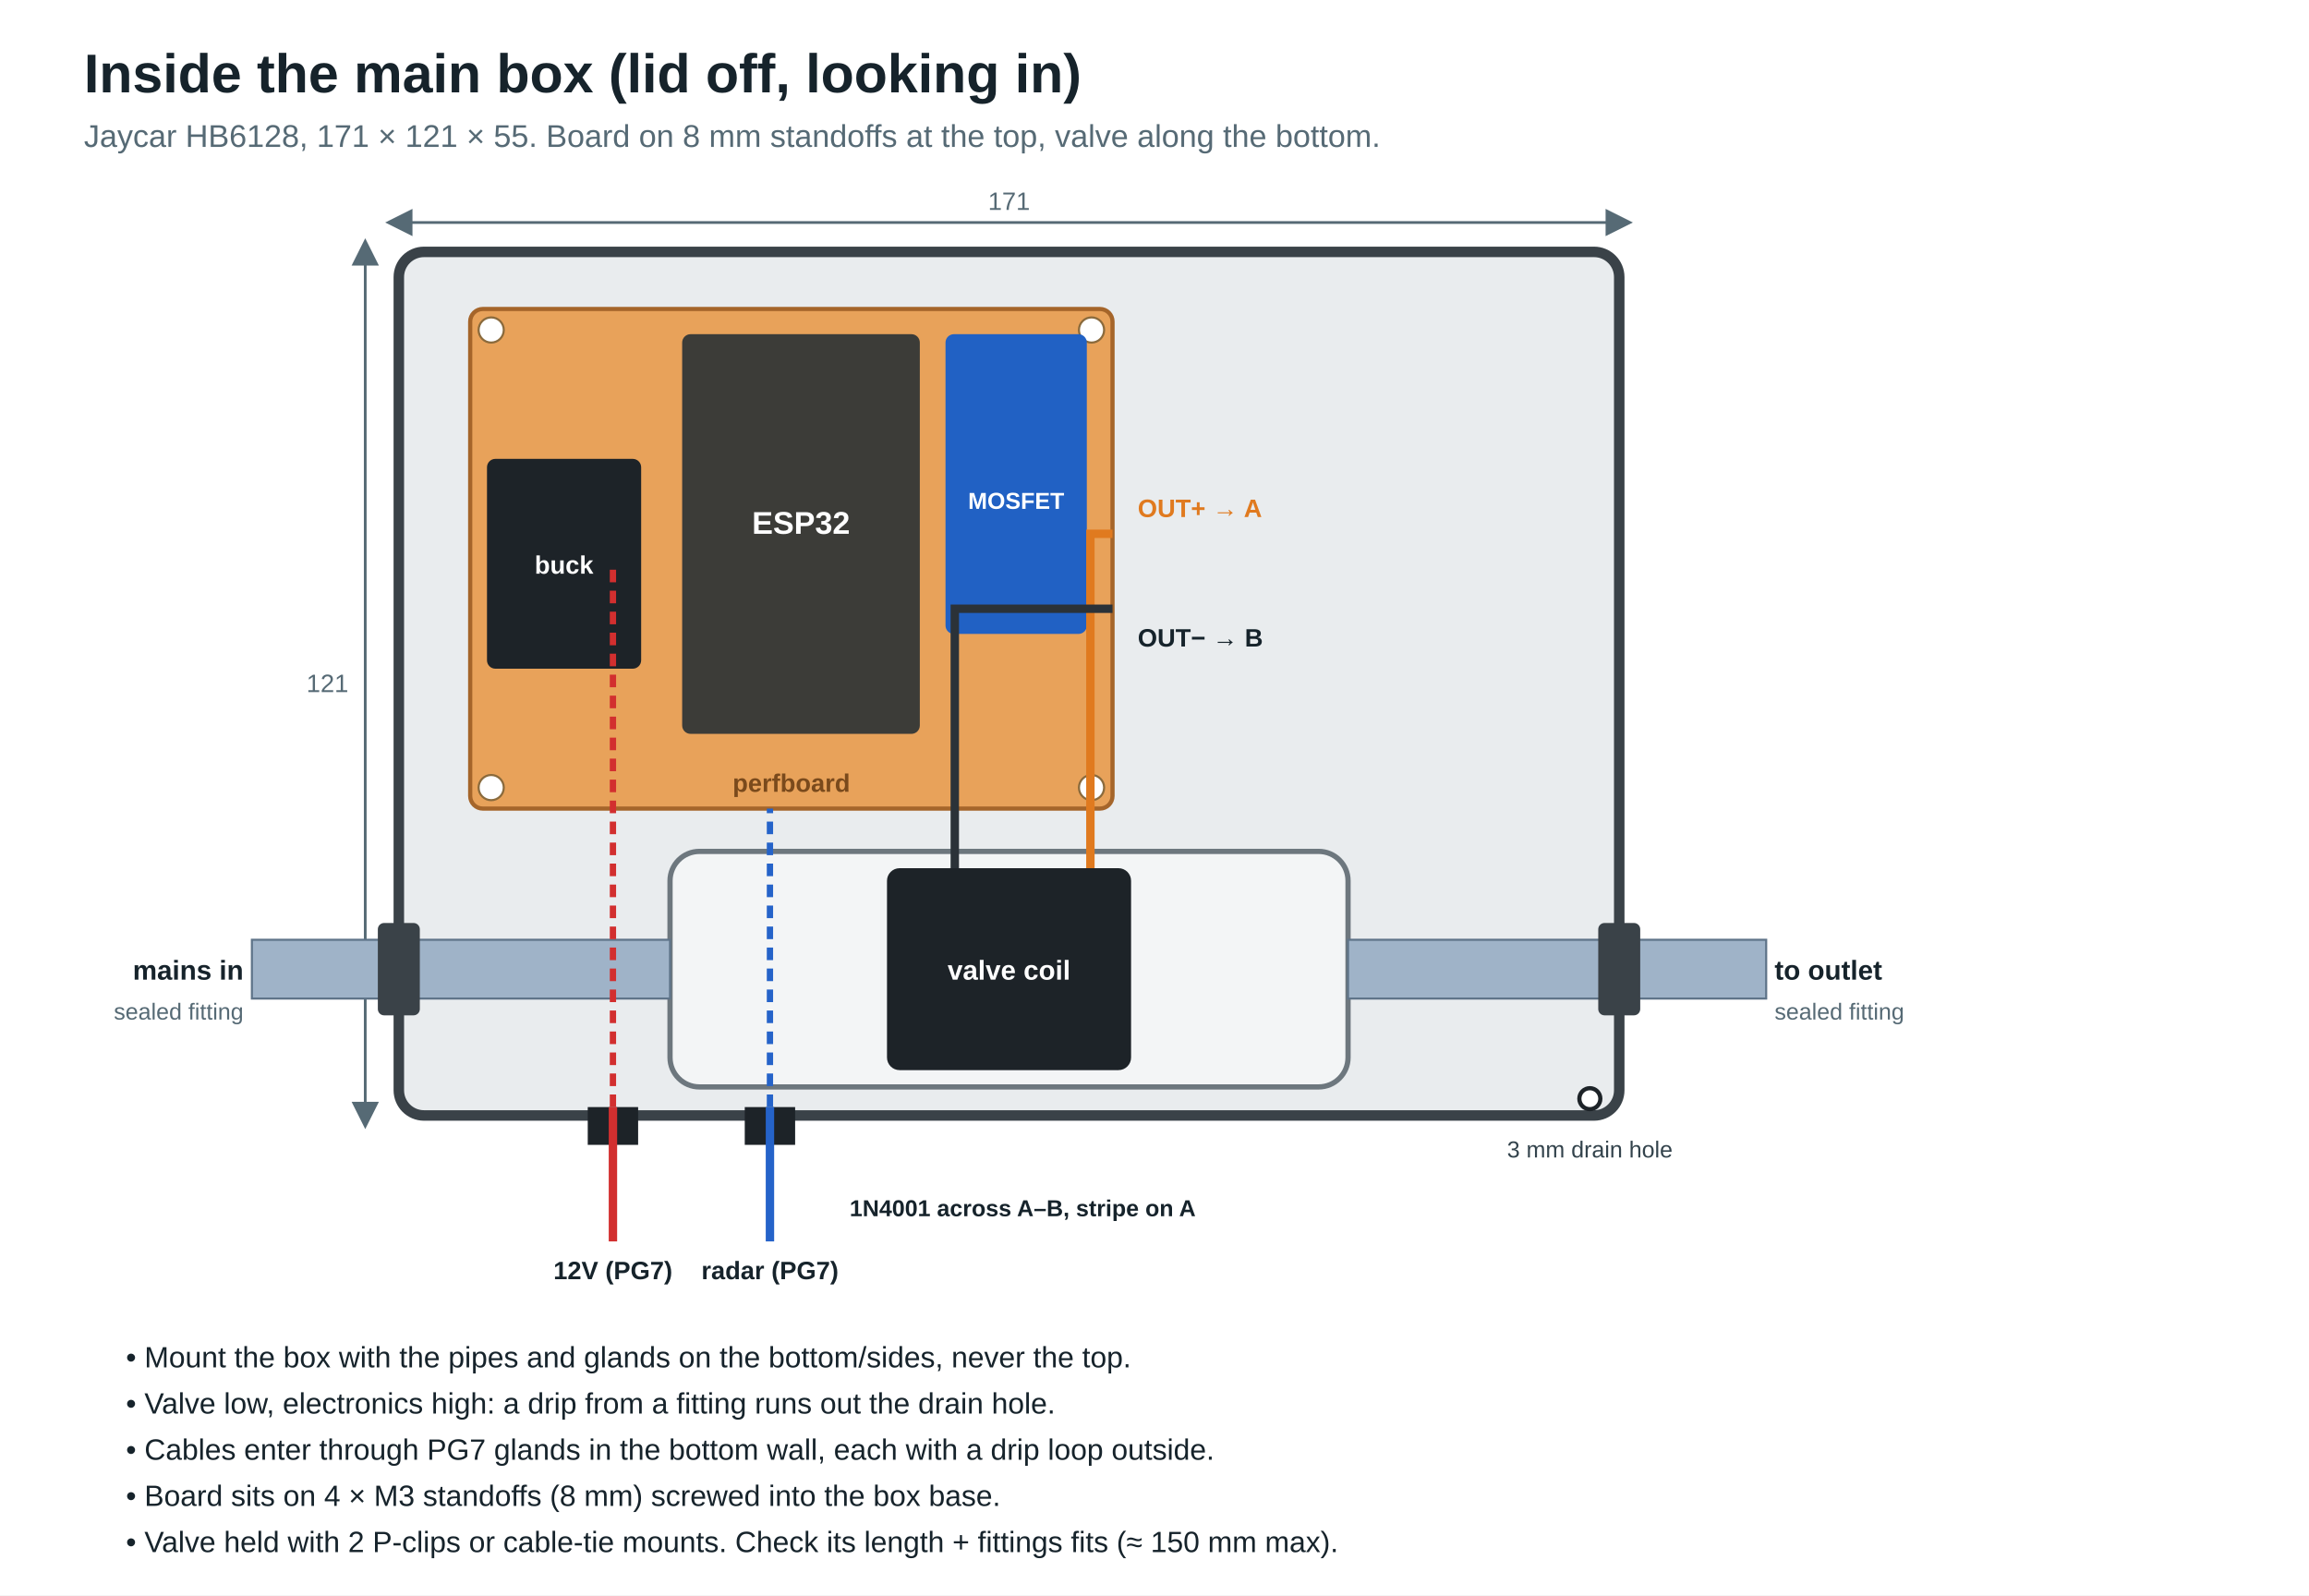
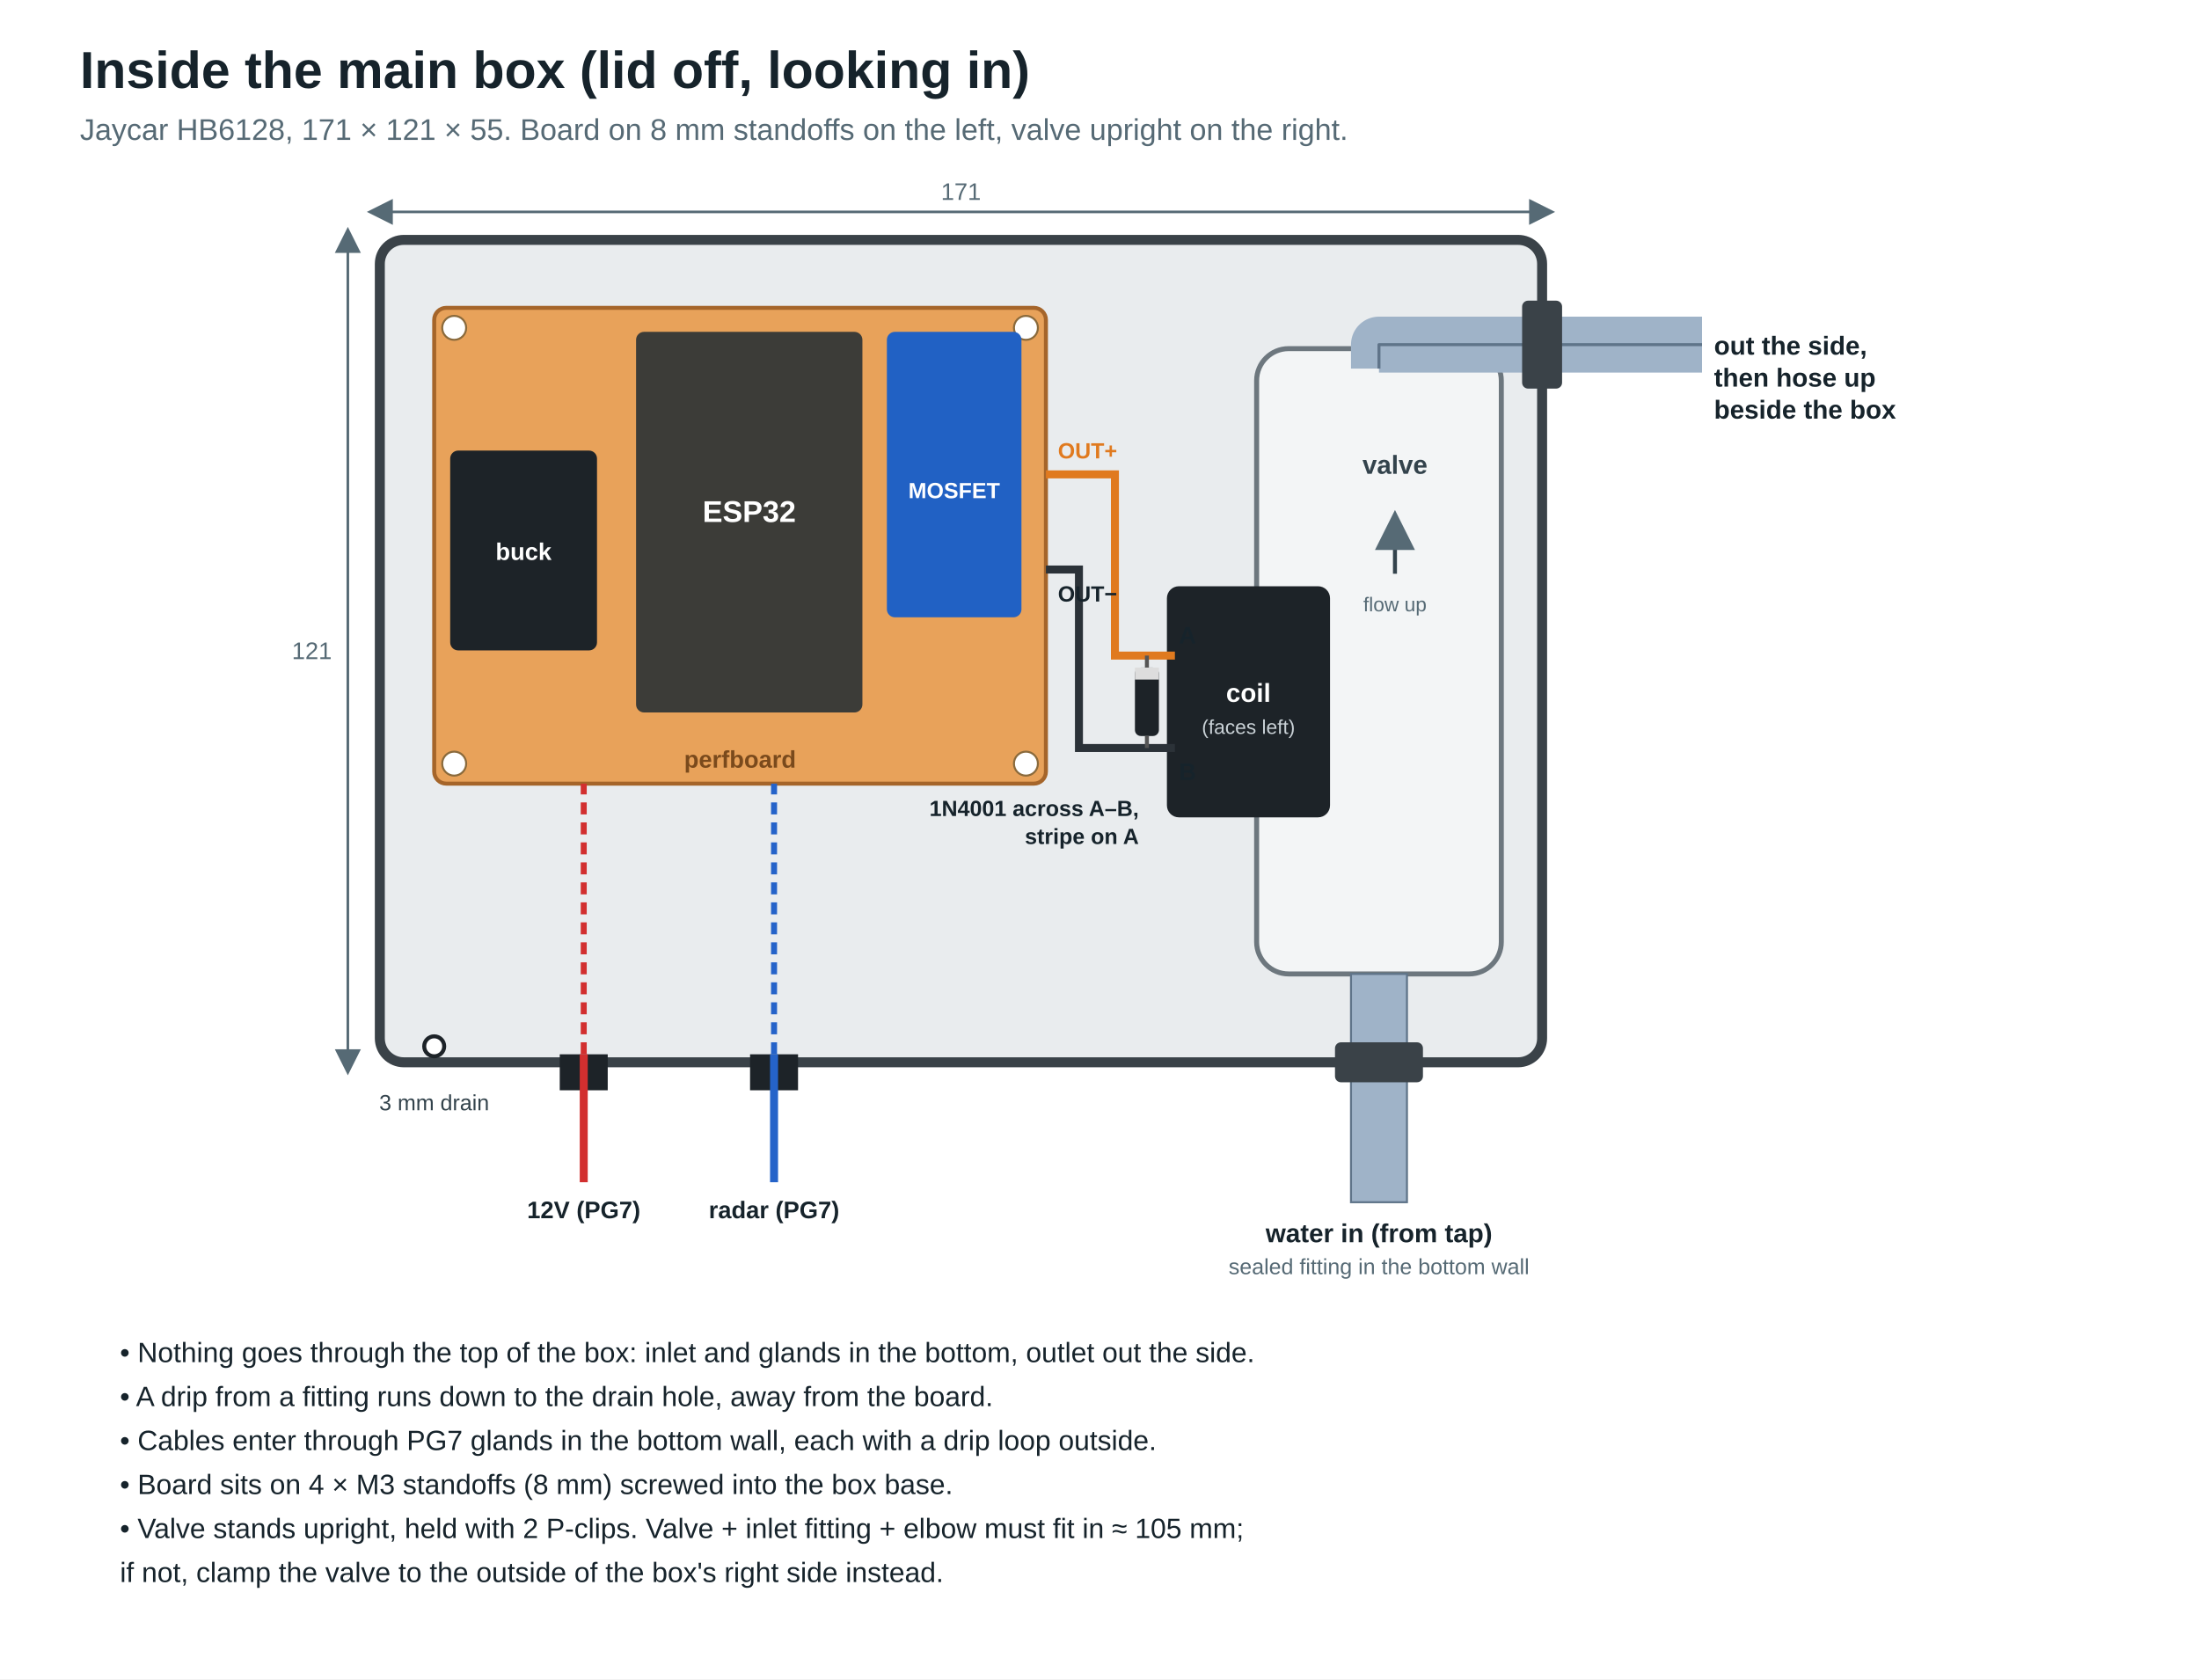
- <svg xmlns="http://www.w3.org/2000/svg" viewBox="0 0 1100 760" width="1100" height="760" font-family="Arial, Helvetica, sans-serif">
-   <rect width="1100" height="760" fill="#fff" />
+ <svg xmlns="http://www.w3.org/2000/svg" viewBox="0 0 1100 840" width="1100" height="840" font-family="Arial, Helvetica, sans-serif">
+   <rect width="1100" height="840" fill="#fff" />
  <defs>
    <marker id="ar" markerWidth="10" markerHeight="10" refX="5" refY="5" orient="auto-start-reverse">
      <path d="M0,0 L10,5 L0,10 z" fill="#566a75" />
    </marker>
  </defs>
  <text x="40.0" y="44.0" font-size="26" text-anchor="start" fill="#16232b" font-weight="bold">Inside the main box (lid off, looking in)</text>
-   <text x="40.0" y="70.0" font-size="15" text-anchor="start" fill="#566a75">Jaycar HB6128, 171 × 121 × 55. Board on 8 mm standoffs at the top, valve along the bottom.</text>
+   <text x="40.0" y="70.0" font-size="15" text-anchor="start" fill="#566a75">Jaycar HB6128, 171 × 121 × 55. Board on 8 mm standoffs on the left, valve upright on the right.</text>
  <rect x="190" y="120" width="581.4" height="411.4" rx="12" fill="#e9ecee" stroke="#3a4248" stroke-width="5" />
  <line x1="190" y1="106" x2="771.4" y2="106" stroke="#566a75" stroke-width="1.3" marker-start="url(#ar)" marker-end="url(#ar)" />
  <text x="480.7" y="100.0" font-size="12" text-anchor="middle" fill="#566a75">171</text>
  <line x1="174" y1="120" x2="174" y2="531.4" stroke="#566a75" stroke-width="1.3" marker-start="url(#ar)" marker-end="url(#ar)" />
  <text x="166.0" y="329.7" font-size="12" text-anchor="end" fill="#566a75">121</text>
-   <rect x="224.0" y="147.2" width="306.0" height="238.0" rx="6" fill="#e8a25a" stroke="#a5652a" stroke-width="2" />
-   <circle cx="234.0" cy="157.2" r="6" fill="#fff" stroke="#8a6a3c" />
-   <circle cx="520.0" cy="157.2" r="6" fill="#fff" stroke="#8a6a3c" />
-   <circle cx="234.0" cy="375.2" r="6" fill="#fff" stroke="#8a6a3c" />
-   <circle cx="520.0" cy="375.2" r="6" fill="#fff" stroke="#8a6a3c" />
-   <rect x="324.98" y="159.2" width="113.22" height="190.4" rx="4" fill="#1d2a33" opacity="0.85" />
-   <text x="381.6" y="254.3" font-size="15" text-anchor="middle" fill="#fff" font-weight="bold">ESP32</text>
-   <rect x="232.0" y="218.6" width="73.44" height="99.96" rx="4" fill="#1d2328" />
-   <text x="268.7" y="273.3" font-size="12" text-anchor="middle" fill="#fff" font-weight="bold">buck</text>
-   <rect x="450.44" y="159.2" width="67.32" height="142.8" rx="4" fill="#2161c4" />
-   <text x="484.1" y="242.4" font-size="11" text-anchor="middle" fill="#fff" font-weight="bold">MOSFET</text>
-   <text x="377.0" y="377.2" font-size="12" text-anchor="middle" fill="#7a4a1c" font-weight="bold">perfboard</text>
-   <rect x="319.2" y="405.6" width="323.0" height="112.2" rx="14" fill="#f3f5f6" stroke="#6d777e" stroke-width="2.5" />
-   <rect x="422.56" y="413.6" width="116.28" height="96.2" rx="6" fill="#1d2328" />
-   <text x="480.7" y="466.7" font-size="13" text-anchor="middle" fill="#fff" font-weight="bold">valve coil</text>
-   <rect x="120" y="447.7" width="199.2" height="28" fill="#9fb3c8" stroke="#5f7489" />
-   <text x="116.0" y="466.7" font-size="13" text-anchor="end" fill="#16232b" font-weight="bold">mains in</text>
-   <rect x="642.2" y="447.7" width="199.2" height="28" fill="#9fb3c8" stroke="#5f7489" />
-   <text x="845.4" y="466.7" font-size="13" text-anchor="start" fill="#16232b" font-weight="bold">to outlet</text>
-   <rect x="180" y="439.7" width="20" height="44" rx="3" fill="#3a4248" />
-   <rect x="761.4" y="439.7" width="20" height="44" rx="3" fill="#3a4248" />
-   <text x="116.0" y="485.7" font-size="11" text-anchor="end" fill="#566a75">sealed fitting</text>
-   <text x="845.4" y="485.7" font-size="11" text-anchor="start" fill="#566a75">sealed fitting</text>
-   <path d="M530.0,254.3 L519.46,254.3 L519.46,413.6" fill="none" stroke="#e07a1f" stroke-width="4" />
-   <path d="M530.0,290.0 L454.86,290.0 L454.86,413.6" fill="none" stroke="#2b3238" stroke-width="4" />
-   <text x="542.0" y="246.3" font-size="12" text-anchor="start" fill="#e07a1f" font-weight="bold">OUT+ → A</text>
-   <text x="542.0" y="308.0" font-size="12" text-anchor="start" fill="#16232b" font-weight="bold">OUT− → B</text>
-   <text x="487.2" y="579.4" font-size="11" text-anchor="middle" fill="#16232b" font-weight="bold">1N4001 across A–B, stripe on A</text>
+   <rect x="217.2" y="154.0" width="306.0" height="238.0" rx="6" fill="#e8a25a" stroke="#a5652a" stroke-width="2" />
+   <circle cx="227.2" cy="164.0" r="6" fill="#fff" stroke="#8a6a3c" />
+   <circle cx="513.2" cy="164.0" r="6" fill="#fff" stroke="#8a6a3c" />
+   <circle cx="227.2" cy="382.0" r="6" fill="#fff" stroke="#8a6a3c" />
+   <circle cx="513.2" cy="382.0" r="6" fill="#fff" stroke="#8a6a3c" />
+   <rect x="318.18" y="166.0" width="113.22" height="190.4" rx="4" fill="#1d2a33" opacity="0.85" />
+   <text x="374.8" y="261.1" font-size="15" text-anchor="middle" fill="#fff" font-weight="bold">ESP32</text>
+   <rect x="225.2" y="225.4" width="73.44" height="99.96" rx="4" fill="#1d2328" />
+   <text x="261.9" y="280.1" font-size="12" text-anchor="middle" fill="#fff" font-weight="bold">buck</text>
+   <rect x="443.64" y="166.0" width="67.32" height="142.8" rx="4" fill="#2161c4" />
+   <text x="477.3" y="249.2" font-size="11" text-anchor="middle" fill="#fff" font-weight="bold">MOSFET</text>
+   <text x="370.2" y="384.0" font-size="12" text-anchor="middle" fill="#7a4a1c" font-weight="bold">perfboard</text>
+   <rect x="628.6" y="174.4" width="122.4" height="312.8" rx="16" fill="#f3f5f6" stroke="#6d777e" stroke-width="2.5" />
+   <rect x="583.72" y="293.264" width="81.6" height="115.6" rx="6" fill="#1d2328" />
+   <text x="624.5" y="351.1" font-size="13" text-anchor="middle" fill="#fff" font-weight="bold">coil</text>
+   <text x="624.5" y="367.1" font-size="10" text-anchor="middle" fill="#c9d1d6">(faces left)</text>
+   <text x="697.8" y="237.0" font-size="13" text-anchor="middle" fill="#33434c" font-weight="bold">valve</text>
+   <path d="M697.8,287.008 l0,-21.896" stroke="#33434c" stroke-width="2" marker-end="url(#ar)" />
+   <text x="697.8" y="305.8" font-size="10" text-anchor="middle" fill="#566a75">flow up</text>
+   <rect x="675.8" y="487.2" width="28" height="114.2" fill="#9fb3c8" stroke="#5f7489" />
+   <rect x="667.8" y="521.4" width="44" height="20" rx="3" fill="#3a4248" />
+   <text x="689.8" y="621.4" font-size="13" text-anchor="middle" fill="#16232b" font-weight="bold">water in (from tap)</text>
+   <text x="689.8" y="637.4" font-size="11" text-anchor="middle" fill="#566a75">sealed fitting in the bottom wall</text>
+   <path d="M689.8,184.4 L689.8,172.4 L851.4,172.4" fill="none" stroke="#9fb3c8" stroke-width="28" stroke-linejoin="round" />
+   <path d="M689.8,184.4 L689.8,172.4 L851.4,172.4" fill="none" stroke="#5f7489" stroke-width="1.5" stroke-linejoin="round" />
+   <rect x="761.4" y="150.4" width="20" height="44" rx="3" fill="#3a4248" />
+   <text x="857.4" y="177.4" font-size="13" text-anchor="start" fill="#16232b" font-weight="bold">out the side,</text>
+   <text x="857.4" y="193.4" font-size="13" text-anchor="start" fill="#16232b" font-weight="bold">then hose up</text>
+   <text x="857.4" y="209.4" font-size="13" text-anchor="start" fill="#16232b" font-weight="bold">beside the box</text>
+   <path d="M523.2,237.3 L557.72,237.3 L557.72,327.944 L587.72,327.944" fill="none" stroke="#e07a1f" stroke-width="4" />
+   <path d="M523.2,284.9 L539.72,284.9 L539.72,374.184 L587.72,374.184" fill="none" stroke="#2b3238" stroke-width="4" />
+   <rect x="567.72" y="333.944" width="12" height="34.24" rx="3" fill="#1d2328" />
+   <rect x="567.72" y="333.944" width="12" height="6" fill="#ddd" />
+   <line x1="573.72" y1="327.944" x2="573.72" y2="333.944" stroke="#555" stroke-width="2" />
+   <line x1="573.72" y1="368.184" x2="573.72" y2="374.184" stroke="#555" stroke-width="2" />
+   <text x="589.7" y="321.9" font-size="12" text-anchor="start" fill="#16232b" font-weight="bold">A</text>
+   <text x="589.7" y="390.2" font-size="12" text-anchor="start" fill="#16232b" font-weight="bold">B</text>
+   <text x="529.2" y="229.3" font-size="11" text-anchor="start" fill="#e07a1f" font-weight="bold">OUT+</text>
+   <text x="529.2" y="300.9" font-size="11" text-anchor="start" fill="#16232b" font-weight="bold">OUT−</text>
+   <text x="569.7" y="408.2" font-size="11" text-anchor="end" fill="#16232b" font-weight="bold">1N4001 across A–B,</text>
+   <text x="569.7" y="422.2" font-size="11" text-anchor="end" fill="#16232b" font-weight="bold">stripe on A</text>
  <rect x="280.0" y="527.4" width="24" height="18" fill="#1d2328" />
  <path d="M292.0,591.4 L292.0,527.4" stroke="#d22f2f" stroke-width="4" />
  <text x="292.0" y="609.4" font-size="12" text-anchor="middle" fill="#16232b" font-weight="bold">12V (PG7)</text>
-   <rect x="354.8" y="527.4" width="24" height="18" fill="#1d2328" />
-   <path d="M366.8,591.4 L366.8,527.4" stroke="#2563c9" stroke-width="4" />
-   <text x="366.8" y="609.4" font-size="12" text-anchor="middle" fill="#16232b" font-weight="bold">radar (PG7)</text>
-   <path d="M292.0,527.4 L292.0,270.5" stroke="#d22f2f" stroke-width="3" stroke-dasharray="6 4" />
-   <path d="M366.8,527.4 L366.8,385.2" stroke="#2563c9" stroke-width="3" stroke-dasharray="6 4" />
-   <circle cx="757.4" cy="523.4" r="5" fill="#fff" stroke="#1d2328" stroke-width="2" />
-   <text x="757.4" y="551.4" font-size="11" text-anchor="middle" fill="#33434c">3 mm drain hole</text>
-   <text x="60.0" y="651.4" font-size="14" text-anchor="start" fill="#16232b">• Mount the box with the pipes and glands on the bottom/sides, never the top.</text>
-   <text x="60.0" y="673.4" font-size="14" text-anchor="start" fill="#16232b">• Valve low, electronics high: a drip from a fitting runs out the drain hole.</text>
-   <text x="60.0" y="695.4" font-size="14" text-anchor="start" fill="#16232b">• Cables enter through PG7 glands in the bottom wall, each with a drip loop outside.</text>
-   <text x="60.0" y="717.4" font-size="14" text-anchor="start" fill="#16232b">• Board sits on 4 × M3 standoffs (8 mm) screwed into the box base.</text>
-   <text x="60.0" y="739.4" font-size="14" text-anchor="start" fill="#16232b">• Valve held with 2 P-clips or cable-tie mounts. Check its length + fittings fits (≈ 150 mm max).</text>
+   <rect x="375.2" y="527.4" width="24" height="18" fill="#1d2328" />
+   <path d="M387.2,591.4 L387.2,527.4" stroke="#2563c9" stroke-width="4" />
+   <text x="387.2" y="609.4" font-size="12" text-anchor="middle" fill="#16232b" font-weight="bold">radar (PG7)</text>
+   <path d="M292.0,527.4 L292.0,392.0" stroke="#d22f2f" stroke-width="3" stroke-dasharray="6 4" />
+   <path d="M387.2,527.4 L387.2,392.0" stroke="#2563c9" stroke-width="3" stroke-dasharray="6 4" />
+   <circle cx="217.2" cy="523.4" r="5" fill="#fff" stroke="#1d2328" stroke-width="2" />
+   <text x="217.2" y="555.4" font-size="11" text-anchor="middle" fill="#33434c">3 mm drain</text>
+   <text x="60.0" y="681.4" font-size="14" text-anchor="start" fill="#16232b">• Nothing goes through the top of the box: inlet and glands in the bottom, outlet out the side.</text>
+   <text x="60.0" y="703.4" font-size="14" text-anchor="start" fill="#16232b">• A drip from a fitting runs down to the drain hole, away from the board.</text>
+   <text x="60.0" y="725.4" font-size="14" text-anchor="start" fill="#16232b">• Cables enter through PG7 glands in the bottom wall, each with a drip loop outside.</text>
+   <text x="60.0" y="747.4" font-size="14" text-anchor="start" fill="#16232b">• Board sits on 4 × M3 standoffs (8 mm) screwed into the box base.</text>
+   <text x="60.0" y="769.4" font-size="14" text-anchor="start" fill="#16232b">• Valve stands upright, held with 2 P-clips. Valve + inlet fitting + elbow must fit in ≈ 105 mm;</text>
+   <text x="60.0" y="791.4" font-size="14" text-anchor="start" fill="#16232b">  if not, clamp the valve to the outside of the box's right side instead.</text>
</svg>
